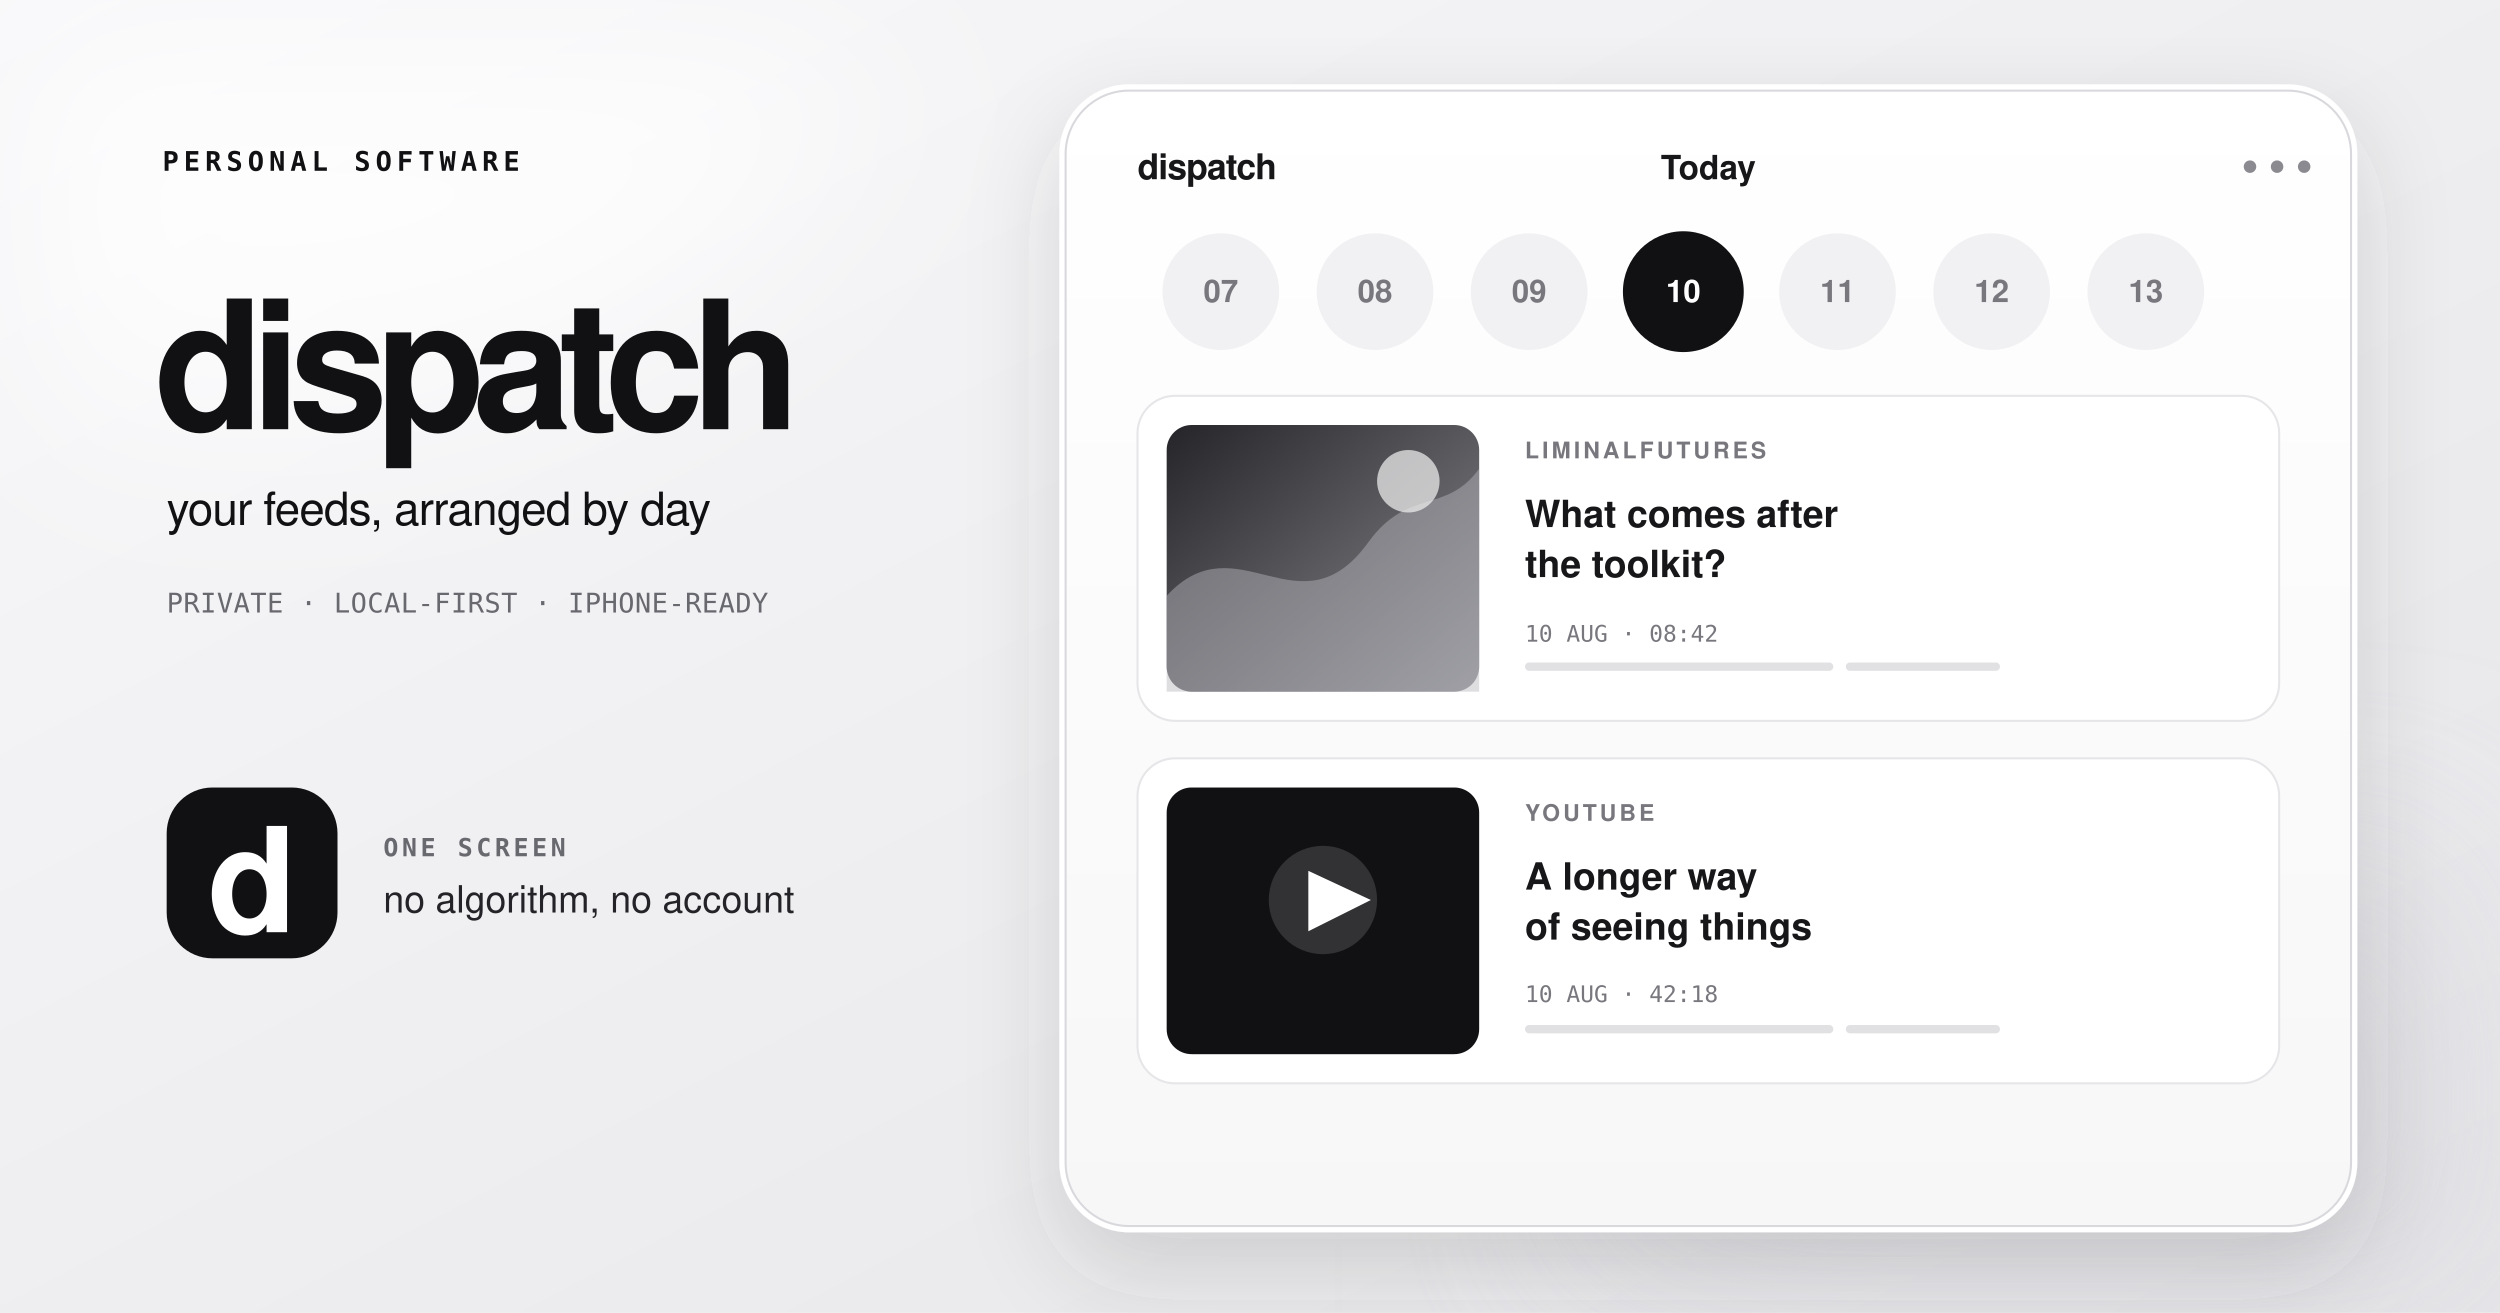
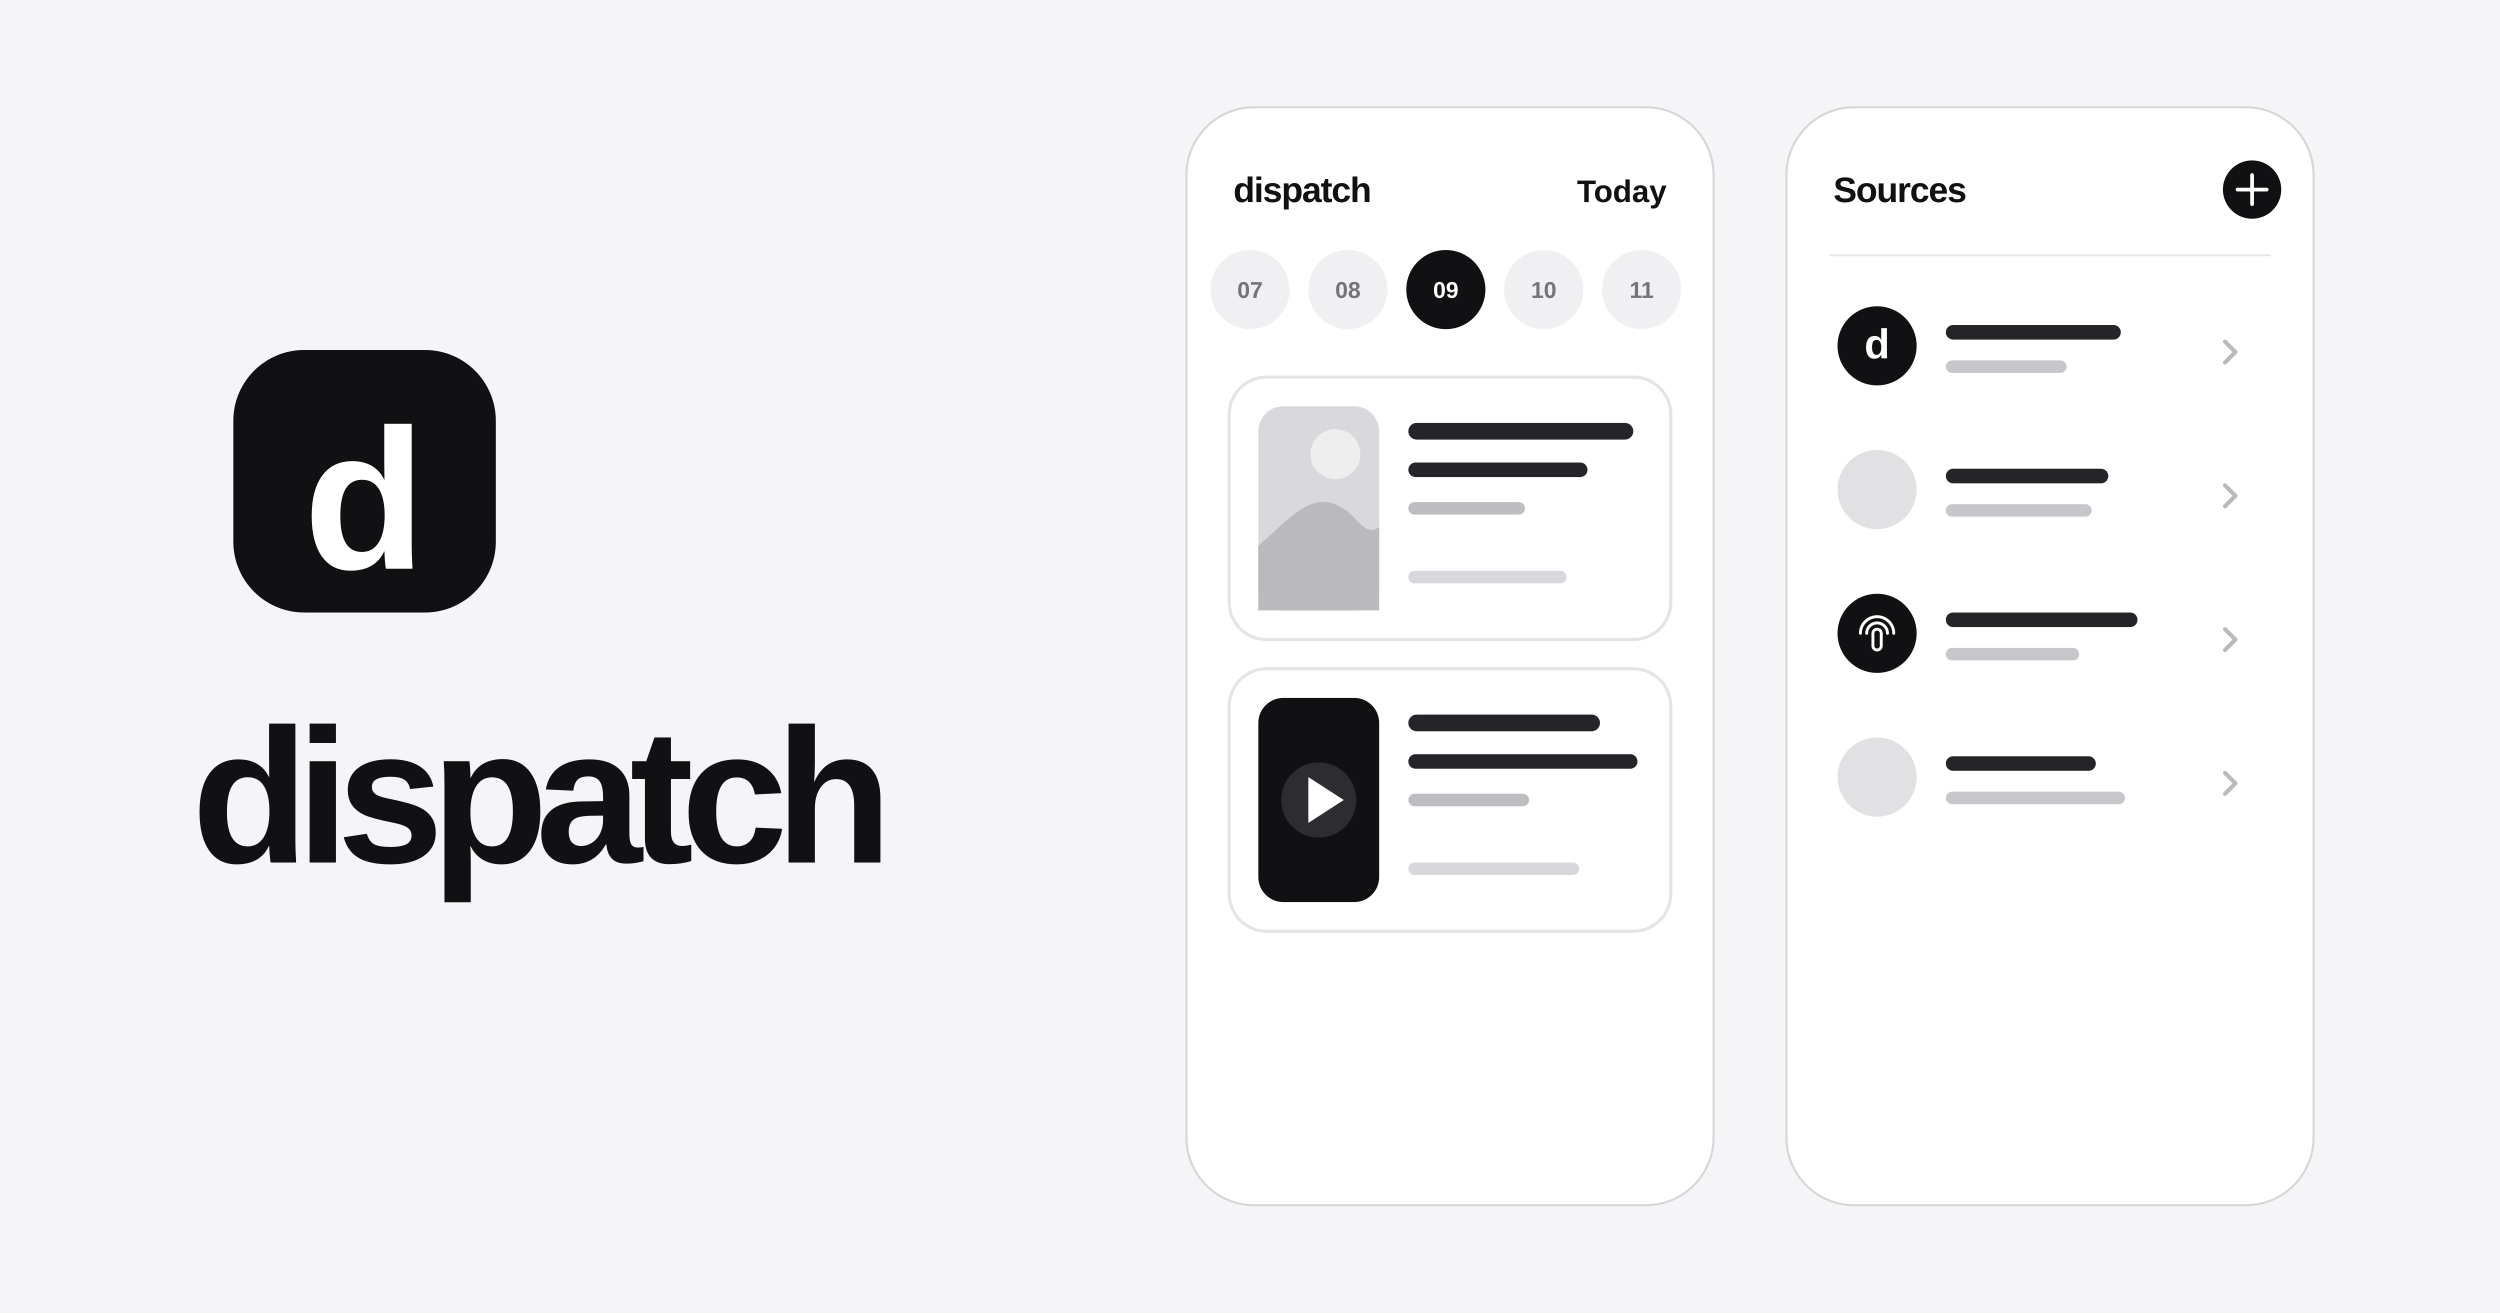
<svg xmlns="http://www.w3.org/2000/svg" width="1200" height="630" viewBox="0 0 1200 630">
  <defs>
-     <linearGradient id="field" x1="0" y1="0" x2="1" y2="1">
-       <stop offset="0" stop-color="#f8f8fa" />
-       <stop offset="1" stop-color="#e5e5e8" />
-     </linearGradient>
-     <linearGradient id="panel" x1="0" y1="0" x2="0" y2="1">
-       <stop offset="0" stop-color="#ffffff" />
-       <stop offset="1" stop-color="#f7f7f8" />
-     </linearGradient>
-     <linearGradient id="thumb" x1="0" y1="0" x2="1" y2="1">
-       <stop offset="0" stop-color="#252529" />
-       <stop offset="1" stop-color="#8b8b91" />
-     </linearGradient>
-     <filter id="shadow" x="-20%" y="-20%" width="140%" height="150%">
-       <feDropShadow dx="0" dy="18" stdDeviation="22" flood-color="#3b3b41" flood-opacity=".16" />
-     </filter>
-     <filter id="soft" x="-20%" y="-30%" width="140%" height="160%">
-       <feGaussianBlur stdDeviation="48" />
-     </filter>
+     <clipPath id="feed-screen">
+       <rect x="570" y="52" width="252" height="526" rx="32" />
+     </clipPath>
+     <clipPath id="sources-screen">
+       <rect x="858" y="52" width="252" height="526" rx="32" />
+     </clipPath>
  </defs>
-   <rect width="1200" height="630" fill="url(#field)" />
-   <ellipse cx="122" cy="-28" rx="310" ry="230" fill="#ffffff" opacity=".78" filter="url(#soft)" />
-   <ellipse cx="1110" cy="666" rx="370" ry="245" fill="#d7d7dc" opacity=".62" filter="url(#soft)" />
-   <g fill="#111114">
-     <text x="78" y="82" font-family="Menlo, Consolas, monospace" font-size="13" font-weight="700" letter-spacing="2.4">PERSONAL SOFTWARE</text>
-     <text x="74" y="206" font-family="-apple-system, BlinkMacSystemFont, 'SF Pro Display', Helvetica, Arial, sans-serif" font-size="86" font-weight="900" letter-spacing="-6">dispatch</text>
-     <text x="80" y="252" font-family="-apple-system, BlinkMacSystemFont, 'SF Pro Text', Helvetica, Arial, sans-serif" font-size="22" font-weight="500" letter-spacing="-.4">your feeds, arranged by day</text>
-     <text x="80" y="294" font-family="Menlo, Consolas, monospace" font-size="13" letter-spacing=".2" fill="#68686f">PRIVATE  ·  LOCAL-FIRST  ·  IPHONE-READY</text>
+   <rect width="1200" height="630" fill="#f5f5f7" />
+   <g aria-label="Dispatch logo">
+     <rect x="112" y="168" width="126" height="126" rx="34" fill="#111113" />
+     <text x="175" y="273" text-anchor="middle" fill="#ffffff" font-family="-apple-system, BlinkMacSystemFont, 'SF Pro Display', 'Helvetica Neue', Arial, sans-serif" font-size="96" font-weight="700" letter-spacing="-8">d</text>
+     <text x="92" y="414" fill="#111113" font-family="-apple-system, BlinkMacSystemFont, 'SF Pro Display', 'Helvetica Neue', Arial, sans-serif" font-size="92" font-weight="800" letter-spacing="-6">dispatch</text>
  </g>
-   <rect x="80" y="378" width="82" height="82" rx="22" fill="#111114" />
-   <text x="121" y="423" text-anchor="middle" dominant-baseline="middle" font-family="-apple-system, BlinkMacSystemFont, 'SF Pro Display', Helvetica, Arial, sans-serif" font-size="70" font-weight="900" letter-spacing="-6" fill="#ffffff">d</text>
-   <text x="184" y="411" font-family="Menlo, Consolas, monospace" font-size="12" font-weight="700" letter-spacing="1.7" fill="#68686f">ONE SCREEN</text>
-   <text x="184" y="438" font-family="-apple-system, BlinkMacSystemFont, 'SF Pro Text', Helvetica, Arial, sans-serif" font-size="18" font-weight="500" fill="#242428">no algorithm, no account</text>
-   <g filter="url(#shadow)">
-     <rect x="510" y="42" width="620" height="548" rx="32" fill="url(#panel)" stroke="#ffffff" stroke-width="3" />
-     <rect x="511.5" y="43.5" width="617" height="545" rx="30.5" fill="none" stroke="#d9d9dd" stroke-width="1" />
-   </g>
-   <g font-family="-apple-system, BlinkMacSystemFont, 'SF Pro Text', Helvetica, Arial, sans-serif" fill="#17171a">
-     <text x="546" y="86" font-size="17" font-weight="700" letter-spacing="-.4">dispatch</text>
-     <text x="820" y="86" text-anchor="middle" font-size="16" font-weight="600">Today</text>
-     <circle cx="1080" cy="80" r="3" fill="#8a8a90" />
-     <circle cx="1093" cy="80" r="3" fill="#8a8a90" />
-     <circle cx="1106" cy="80" r="3" fill="#8a8a90" />
-   </g>
-   <g font-family="-apple-system, BlinkMacSystemFont, 'SF Pro Text', Helvetica, Arial, sans-serif" text-anchor="middle">
-     <circle cx="586" cy="140" r="28" fill="#f1f1f3" />
-     <text x="586" y="145" font-size="15" font-weight="600" fill="#77777d">07</text>
-     <circle cx="660" cy="140" r="28" fill="#f1f1f3" />
-     <text x="660" y="145" font-size="15" font-weight="600" fill="#77777d">08</text>
-     <circle cx="734" cy="140" r="28" fill="#f1f1f3" />
-     <text x="734" y="145" font-size="15" font-weight="600" fill="#77777d">09</text>
-     <circle cx="808" cy="140" r="29" fill="#111114" />
-     <text x="808" y="145" font-size="15" font-weight="700" fill="#ffffff">10</text>
-     <circle cx="882" cy="140" r="28" fill="#f1f1f3" />
-     <text x="882" y="145" font-size="15" font-weight="600" fill="#77777d">11</text>
-     <circle cx="956" cy="140" r="28" fill="#f1f1f3" />
-     <text x="956" y="145" font-size="15" font-weight="600" fill="#77777d">12</text>
-     <circle cx="1030" cy="140" r="28" fill="#f1f1f3" />
-     <text x="1030" y="145" font-size="15" font-weight="600" fill="#77777d">13</text>
-   </g>
-   <g>
-     <rect x="546" y="190" width="548" height="156" rx="18" fill="#ffffff" stroke="#e6e6e9" />
-     <rect x="560" y="204" width="150" height="128" rx="12" fill="url(#thumb)" />
-     <path d="M560 286 C594 249 624 306 657 260 C676 234 694 247 710 225 L710 332 L560 332Z" fill="#b8b8bd" opacity=".46" />
-     <circle cx="676" cy="231" r="15" fill="#eeeeef" opacity=".72" />
-     <g font-family="-apple-system, BlinkMacSystemFont, 'SF Pro Text', Helvetica, Arial, sans-serif" fill="#17171a">
-       <text x="732" y="220" font-size="11" font-weight="700" letter-spacing="1.5" fill="#77777d">LIMINALFUTURES</text>
-       <text x="732" y="253" font-size="18" font-weight="700">What comes after</text>
-       <text x="732" y="277" font-size="18" font-weight="700">the toolkit?</text>
-       <text x="732" y="308" font-family="Menlo, Consolas, monospace" font-size="11" fill="#77777d">10 AUG  ·  08:42</text>
-       <rect x="732" y="318" width="148" height="4" rx="2" fill="#e1e1e4" />
-       <rect x="886" y="318" width="74" height="4" rx="2" fill="#e1e1e4" />
+   <g aria-label="Dispatch feed view">
+     <rect x="570" y="52" width="252" height="526" rx="32" fill="#ffffff" stroke="#d6d6d9" stroke-width="2" />
+     <g clip-path="url(#feed-screen)">
+       <rect x="570" y="52" width="252" height="526" fill="#ffffff" />
+       <text x="592" y="97" fill="#111113" font-family="-apple-system, BlinkMacSystemFont, 'SF Pro Display', 'Helvetica Neue', Arial, sans-serif" font-size="17" font-weight="750" letter-spacing="-0.5">dispatch</text>
+       <text x="800" y="97" text-anchor="end" fill="#111113" font-family="-apple-system, BlinkMacSystemFont, 'SF Pro Display', 'Helvetica Neue', Arial, sans-serif" font-size="15" font-weight="700">Today</text>
+       <g font-family="-apple-system, BlinkMacSystemFont, 'SF Pro Text', 'Helvetica Neue', Arial, sans-serif" font-size="11" font-weight="700" text-anchor="middle">
+         <circle cx="600" cy="139" r="19" fill="#f0f0f2" />
+         <text x="600" y="143" fill="#737378">07</text>
+         <circle cx="647" cy="139" r="19" fill="#f0f0f2" />
+         <text x="647" y="143" fill="#737378">08</text>
+         <circle cx="694" cy="139" r="19" fill="#111113" />
+         <text x="694" y="143" fill="#ffffff">09</text>
+         <circle cx="741" cy="139" r="19" fill="#f0f0f2" />
+         <text x="741" y="143" fill="#737378">10</text>
+         <circle cx="788" cy="139" r="19" fill="#f0f0f2" />
+         <text x="788" y="143" fill="#737378">11</text>
+       </g>
+       <g>
+         <rect x="590" y="181" width="212" height="126" rx="18" fill="#ffffff" stroke="#e4e4e7" stroke-width="1.5" />
+         <rect x="604" y="195" width="58" height="98" rx="12" fill="#d9d9dd" />
+         <path d="M604 262c16-14 25-26 39-19 9 5 12 15 19 10v40h-58z" fill="#b9b9be" />
+         <circle cx="641" cy="218" r="12" fill="#eeeeef" />
+         <rect x="676" y="203" width="108" height="8" rx="4" fill="#252529" />
+         <rect x="676" y="222" width="86" height="7" rx="3.5" fill="#252529" />
+         <rect x="676" y="241" width="56" height="6" rx="3" fill="#bdbdc2" />
+         <rect x="676" y="274" width="76" height="6" rx="3" fill="#d8d8dc" />
+       </g>
+       <g>
+         <rect x="590" y="321" width="212" height="126" rx="18" fill="#ffffff" stroke="#e4e4e7" stroke-width="1.5" />
+         <rect x="604" y="335" width="58" height="98" rx="12" fill="#111113" />
+         <circle cx="633" cy="384" r="18" fill="#2d2d31" />
+         <path d="M628 373l17 11-17 11z" fill="#ffffff" />
+         <rect x="676" y="343" width="92" height="8" rx="4" fill="#252529" />
+         <rect x="676" y="362" width="110" height="7" rx="3.5" fill="#252529" />
+         <rect x="676" y="381" width="58" height="6" rx="3" fill="#bdbdc2" />
+         <rect x="676" y="414" width="82" height="6" rx="3" fill="#d8d8dc" />
+       </g>
    </g>
  </g>
-   <g>
-     <rect x="546" y="364" width="548" height="156" rx="18" fill="#ffffff" stroke="#e6e6e9" />
-     <rect x="560" y="378" width="150" height="128" rx="12" fill="#111114" />
-     <circle cx="635" cy="432" r="26" fill="#ffffff" opacity=".14" />
-     <path d="M628 418 L658 432 L628 447Z" fill="#ffffff" />
-     <g font-family="-apple-system, BlinkMacSystemFont, 'SF Pro Text', Helvetica, Arial, sans-serif" fill="#17171a">
-       <text x="732" y="394" font-size="11" font-weight="700" letter-spacing="1.5" fill="#77777d">YOUTUBE</text>
-       <text x="732" y="427" font-size="18" font-weight="700">A longer way</text>
-       <text x="732" y="451" font-size="18" font-weight="700">of seeing things</text>
-       <text x="732" y="481" font-family="Menlo, Consolas, monospace" font-size="11" fill="#77777d">10 AUG  ·  42:18</text>
-       <rect x="732" y="492" width="148" height="4" rx="2" fill="#e1e1e4" />
-       <rect x="886" y="492" width="74" height="4" rx="2" fill="#e1e1e4" />
+   <g aria-label="Dispatch sources view">
+     <rect x="858" y="52" width="252" height="526" rx="32" fill="#ffffff" stroke="#d6d6d9" stroke-width="2" />
+     <g clip-path="url(#sources-screen)">
+       <rect x="858" y="52" width="252" height="526" fill="#ffffff" />
+       <text x="880" y="97" fill="#111113" font-family="-apple-system, BlinkMacSystemFont, 'SF Pro Display', 'Helvetica Neue', Arial, sans-serif" font-size="17" font-weight="750" letter-spacing="-0.5">Sources</text>
+       <circle cx="1081" cy="91" r="14" fill="#111113" />
+       <path d="M1081 84v14M1074 91h14" stroke="#ffffff" stroke-width="1.8" stroke-linecap="round" />
+       <rect x="878" y="122" width="212" height="1" fill="#e7e7e9" />
+       <g>
+         <circle cx="901" cy="166" r="19" fill="#111113" />
+         <text x="901" y="172" text-anchor="middle" fill="#ffffff" font-family="-apple-system, BlinkMacSystemFont, 'SF Pro Display', 'Helvetica Neue', Arial, sans-serif" font-size="20" font-weight="700">d</text>
+         <rect x="934" y="156" width="84" height="7" rx="3.5" fill="#252529" />
+         <rect x="934" y="173" width="58" height="6" rx="3" fill="#c7c7cb" />
+         <path d="M1068 164l5 5-5 5" fill="none" stroke="#b9b9be" stroke-width="2" stroke-linecap="round" stroke-linejoin="round" />
+       </g>
+       <g>
+         <circle cx="901" cy="235" r="19" fill="#e1e1e4" />
+         <rect x="934" y="225" width="78" height="7" rx="3.5" fill="#252529" />
+         <rect x="934" y="242" width="70" height="6" rx="3" fill="#c7c7cb" />
+         <path d="M1068 233l5 5-5 5" fill="none" stroke="#b9b9be" stroke-width="2" stroke-linecap="round" stroke-linejoin="round" />
+       </g>
+       <g>
+         <circle cx="901" cy="304" r="19" fill="#111113" />
+         <path d="M893 304a8 8 0 0116 0M896 304a5 5 0 0110 0M899 304a2 2 0 014 0v6a2 2 0 01-4 0z" fill="none" stroke="#ffffff" stroke-width="1.4" stroke-linecap="round" />
+         <rect x="934" y="294" width="92" height="7" rx="3.5" fill="#252529" />
+         <rect x="934" y="311" width="64" height="6" rx="3" fill="#c7c7cb" />
+         <path d="M1068 302l5 5-5 5" fill="none" stroke="#b9b9be" stroke-width="2" stroke-linecap="round" stroke-linejoin="round" />
+       </g>
+       <g>
+         <circle cx="901" cy="373" r="19" fill="#e1e1e4" />
+         <rect x="934" y="363" width="72" height="7" rx="3.5" fill="#252529" />
+         <rect x="934" y="380" width="86" height="6" rx="3" fill="#c7c7cb" />
+         <path d="M1068 371l5 5-5 5" fill="none" stroke="#b9b9be" stroke-width="2" stroke-linecap="round" stroke-linejoin="round" />
+       </g>
    </g>
  </g>
</svg>
